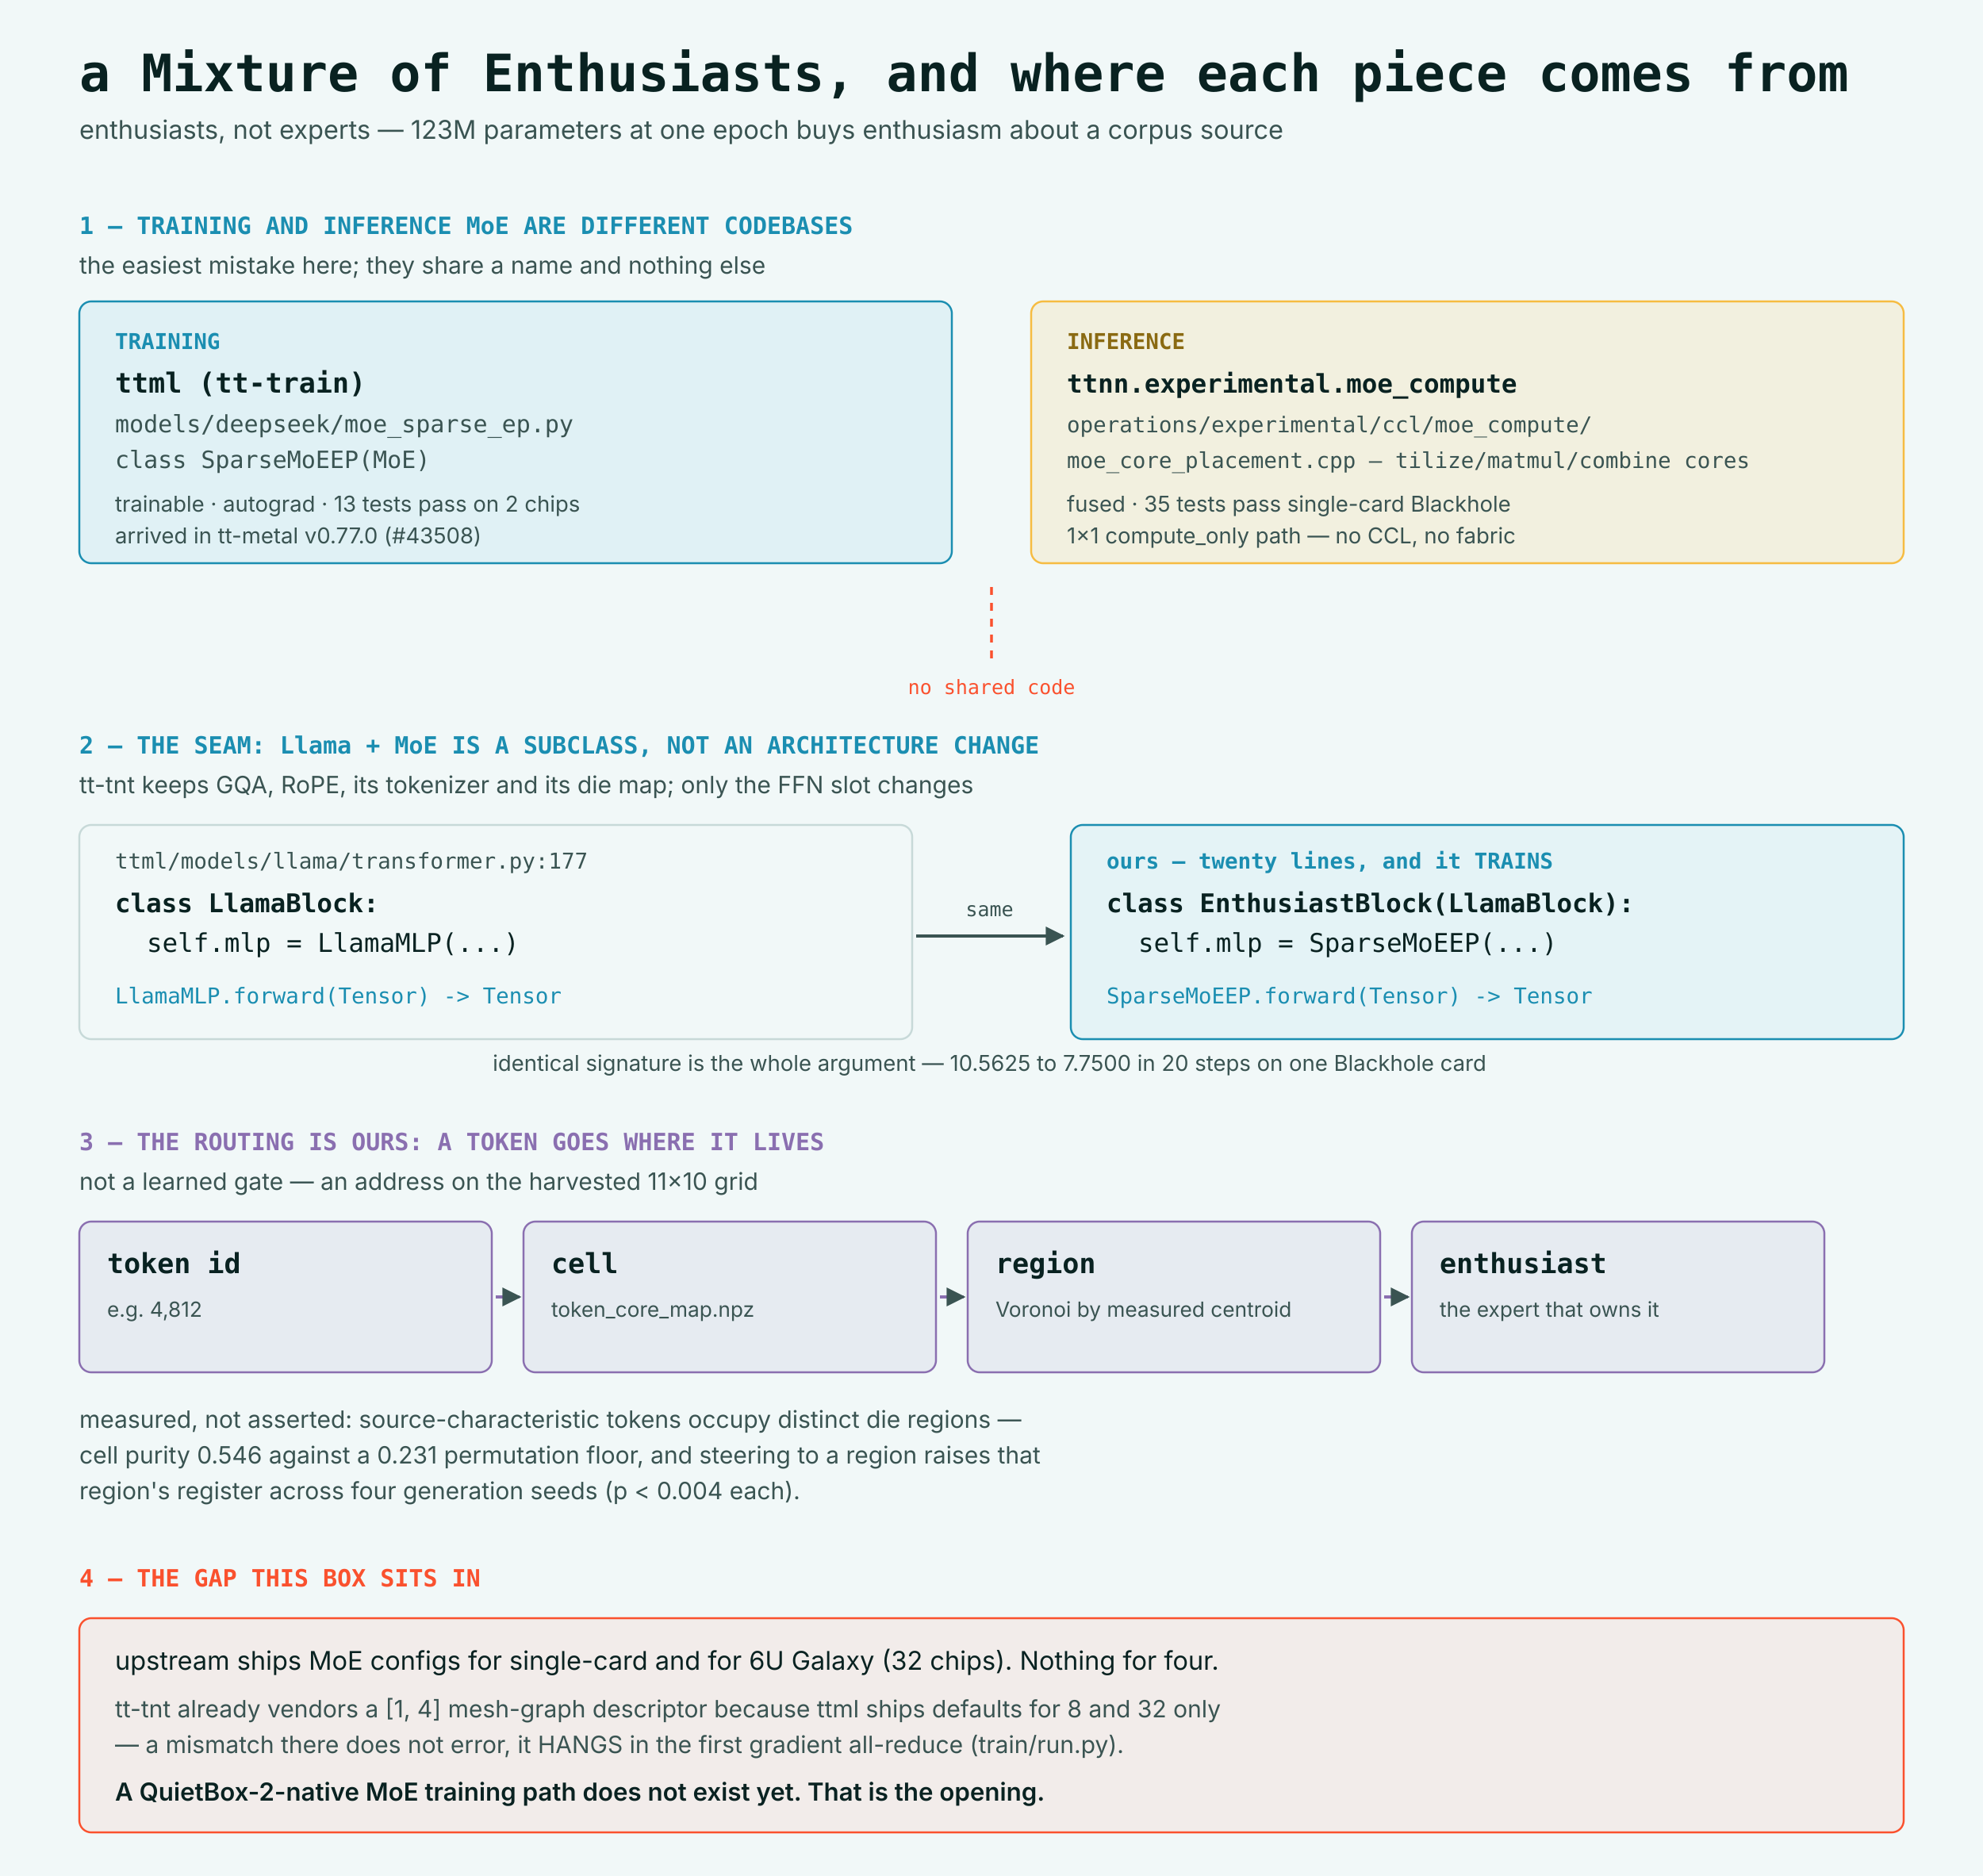
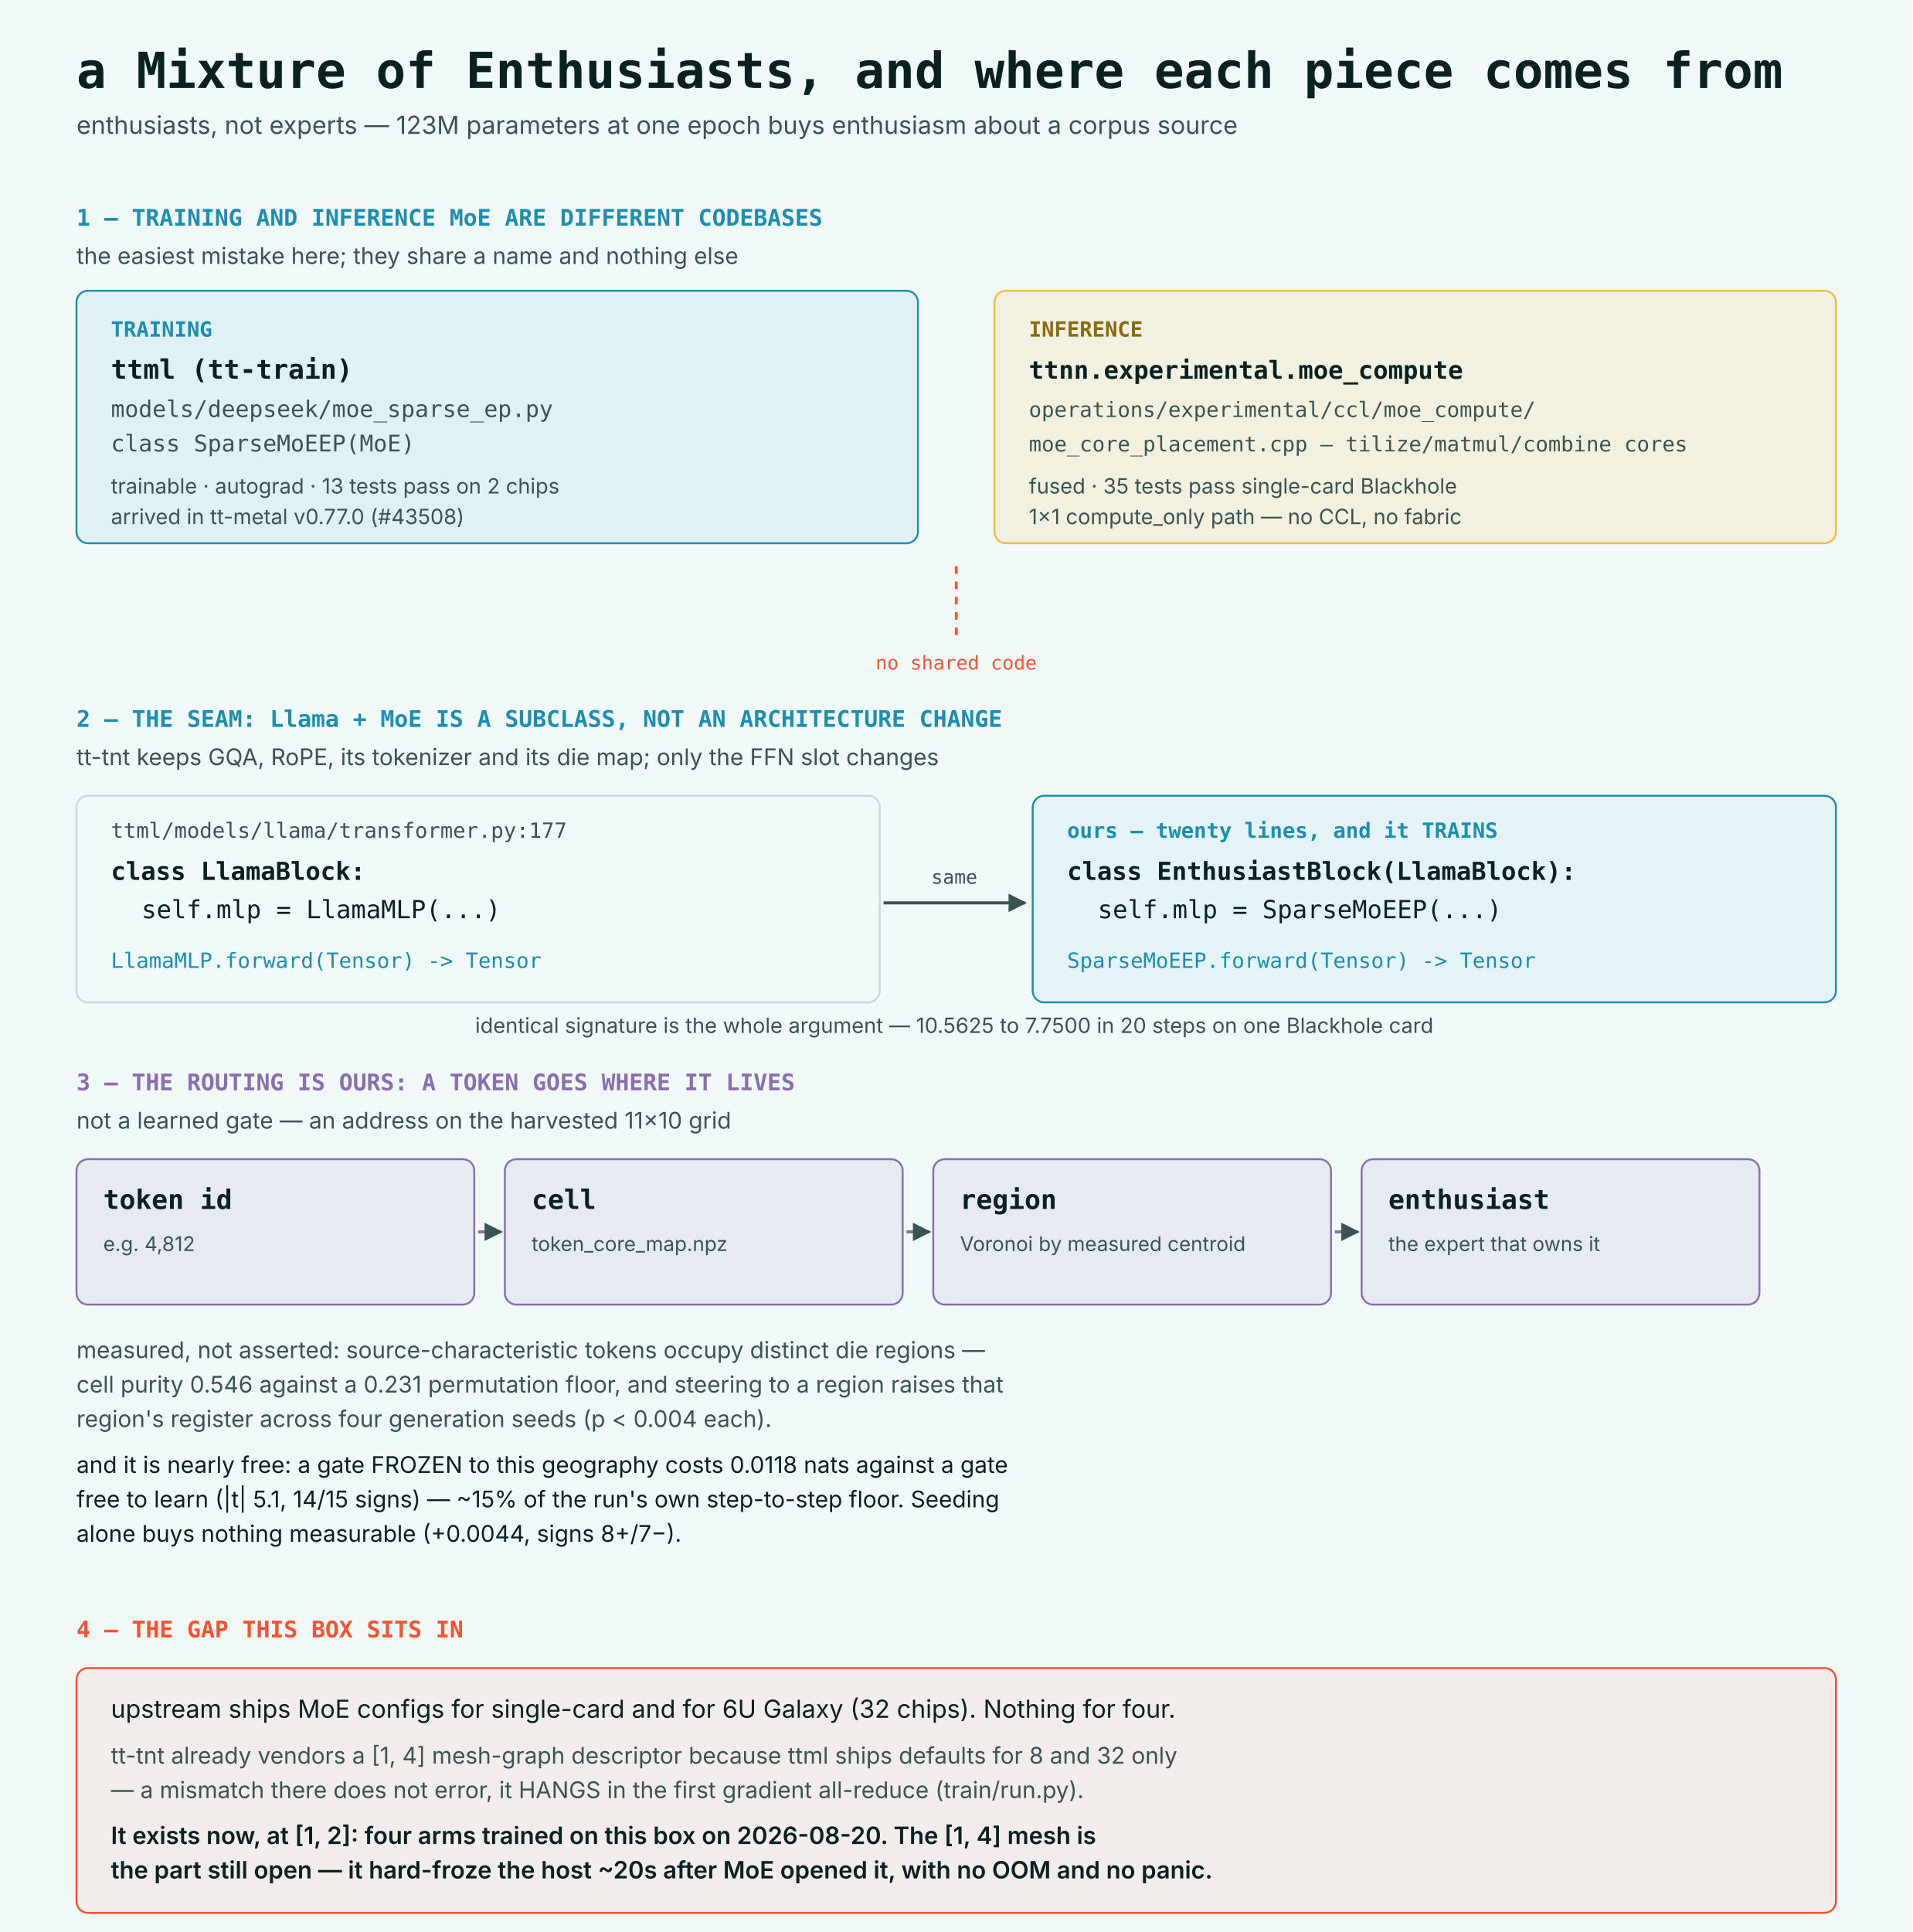
- <svg xmlns="http://www.w3.org/2000/svg" viewBox="0 0 1000 946" width="1000" height="946" role="img" aria-label="where a Mixture of Enthusiasts comes from">
+ <svg xmlns="http://www.w3.org/2000/svg" viewBox="0 0 1000 1010" width="1000" height="1010" role="img" aria-label="where a Mixture of Enthusiasts comes from">
  <defs>
    <marker id="a" viewBox="0 0 10 10" refX="9" refY="5" markerWidth="6" markerHeight="6" orient="auto">
      <path d="M0,0 L10,5 L0,10 z" fill="#3A5452" />
    </marker>
  </defs>
-   <rect width="1000" height="946" fill="#F1F8F8" />
+   <rect width="1000" height="1010" fill="#F1F8F8" />
  <text x="40" y="46" font-family="ui-monospace,'SF Mono',Menlo,Consolas,monospace" font-size="26" fill="#092221" text-anchor="start" font-weight="600">a Mixture of Enthusiasts, and where each piece comes from</text>
  <text x="40" y="70" font-family="'Helvetica Neue',Inter,system-ui,sans-serif" font-size="13" fill="#3A5452" text-anchor="start" font-weight="400">enthusiasts, not experts — 123M parameters at one epoch buys enthusiasm about a corpus source</text>
  <text x="40" y="118" font-family="ui-monospace,'SF Mono',Menlo,Consolas,monospace" font-size="12" fill="#1B8EB1" text-anchor="start" font-weight="600">1 — TRAINING AND INFERENCE MoE ARE DIFFERENT CODEBASES</text>
  <text x="40" y="138" font-family="'Helvetica Neue',Inter,system-ui,sans-serif" font-size="12" fill="#3A5452" text-anchor="start" font-weight="400">the easiest mistake here; they share a name and nothing else</text>
  <rect x="40" y="152" width="440" height="132" rx="6" fill="#74C5DF" fill-opacity="0.14" stroke="#1B8EB1" stroke-width="1" />
  <text x="58" y="176" font-family="ui-monospace,'SF Mono',Menlo,Consolas,monospace" font-size="11" fill="#1B8EB1" text-anchor="start" font-weight="600">TRAINING</text>
  <text x="58" y="198" font-family="ui-monospace,'SF Mono',Menlo,Consolas,monospace" font-size="14" fill="#092221" text-anchor="start" font-weight="600">ttml  (tt-train)</text>
  <text x="58" y="218" font-family="ui-monospace,'SF Mono',Menlo,Consolas,monospace" font-size="12" fill="#3A5452" text-anchor="start" font-weight="400">models/deepseek/moe_sparse_ep.py</text>
  <text x="58" y="236" font-family="ui-monospace,'SF Mono',Menlo,Consolas,monospace" font-size="12" fill="#3A5452" text-anchor="start" font-weight="400">class SparseMoEEP(MoE)</text>
  <text x="58" y="258" font-family="'Helvetica Neue',Inter,system-ui,sans-serif" font-size="11" fill="#3A5452" text-anchor="start" font-weight="400">trainable · autograd · 13 tests pass on 2 chips</text>
  <text x="58" y="274" font-family="'Helvetica Neue',Inter,system-ui,sans-serif" font-size="11" fill="#3A5452" text-anchor="start" font-weight="400">arrived in tt-metal v0.77.0 (#43508)</text>
  <rect x="520" y="152" width="440" height="132" rx="6" fill="#F6BC42" fill-opacity="0.14" stroke="#F6BC42" stroke-width="1" />
  <text x="538" y="176" font-family="ui-monospace,'SF Mono',Menlo,Consolas,monospace" font-size="11" fill="#8A6A12" text-anchor="start" font-weight="600">INFERENCE</text>
  <text x="538" y="198" font-family="ui-monospace,'SF Mono',Menlo,Consolas,monospace" font-size="13" fill="#092221" text-anchor="start" font-weight="600">ttnn.experimental.moe_compute</text>
  <text x="538" y="218" font-family="ui-monospace,'SF Mono',Menlo,Consolas,monospace" font-size="11" fill="#3A5452" text-anchor="start" font-weight="400">operations/experimental/ccl/moe_compute/</text>
  <text x="538" y="236" font-family="ui-monospace,'SF Mono',Menlo,Consolas,monospace" font-size="11" fill="#3A5452" text-anchor="start" font-weight="400">moe_core_placement.cpp — tilize/matmul/combine cores</text>
  <text x="538" y="258" font-family="'Helvetica Neue',Inter,system-ui,sans-serif" font-size="11" fill="#3A5452" text-anchor="start" font-weight="400">fused · 35 tests pass single-card Blackhole</text>
  <text x="538" y="274" font-family="'Helvetica Neue',Inter,system-ui,sans-serif" font-size="11" fill="#3A5452" text-anchor="start" font-weight="400">1×1 compute_only path — no CCL, no fabric</text>
  <text x="500" y="350" font-family="ui-monospace,'SF Mono',Menlo,Consolas,monospace" font-size="10" fill="#FA512E" text-anchor="middle" font-weight="400">no shared code</text>
  <path d="M500,296 L500,336" stroke="#FA512E" stroke-width="1.4" stroke-dasharray="4 4" fill="none" />
  <text x="40" y="380" font-family="ui-monospace,'SF Mono',Menlo,Consolas,monospace" font-size="12" fill="#1B8EB1" text-anchor="start" font-weight="600">2 — THE SEAM: Llama + MoE IS A SUBCLASS, NOT AN ARCHITECTURE CHANGE</text>
  <text x="40" y="400" font-family="'Helvetica Neue',Inter,system-ui,sans-serif" font-size="12" fill="#3A5452" text-anchor="start" font-weight="400">tt-tnt keeps GQA, RoPE, its tokenizer and its die map; only the FFN slot changes</text>
  <rect x="40" y="416" width="420" height="108" rx="6" fill="#F1F8F8" fill-opacity="1.0" stroke="#C7D9D8" stroke-width="1" />
  <text x="58" y="438" font-family="ui-monospace,'SF Mono',Menlo,Consolas,monospace" font-size="11" fill="#3A5452" text-anchor="start" font-weight="400">ttml/models/llama/transformer.py:177</text>
  <text x="58" y="460" font-family="ui-monospace,'SF Mono',Menlo,Consolas,monospace" font-size="13" fill="#092221" text-anchor="start" font-weight="600">class LlamaBlock:</text>
  <text x="74" y="480" font-family="ui-monospace,'SF Mono',Menlo,Consolas,monospace" font-size="13" fill="#092221" text-anchor="start" font-weight="400">self.mlp = LlamaMLP(...)</text>
  <text x="58" y="506" font-family="ui-monospace,'SF Mono',Menlo,Consolas,monospace" font-size="11" fill="#1B8EB1" text-anchor="start" font-weight="400">LlamaMLP.forward(Tensor) -&gt; Tensor</text>
  <rect x="540" y="416" width="420" height="108" rx="6" fill="#74C5DF" fill-opacity="0.1" stroke="#1B8EB1" stroke-width="1" />
  <text x="558" y="438" font-family="ui-monospace,'SF Mono',Menlo,Consolas,monospace" font-size="11" fill="#1B8EB1" text-anchor="start" font-weight="600">ours — twenty lines, and it TRAINS</text>
  <text x="558" y="460" font-family="ui-monospace,'SF Mono',Menlo,Consolas,monospace" font-size="13" fill="#092221" text-anchor="start" font-weight="600">class EnthusiastBlock(LlamaBlock):</text>
  <text x="574" y="480" font-family="ui-monospace,'SF Mono',Menlo,Consolas,monospace" font-size="13" fill="#092221" text-anchor="start" font-weight="400">self.mlp = SparseMoEEP(...)</text>
  <text x="558" y="506" font-family="ui-monospace,'SF Mono',Menlo,Consolas,monospace" font-size="11" fill="#1B8EB1" text-anchor="start" font-weight="400">SparseMoEEP.forward(Tensor) -&gt; Tensor</text>
  <path d="M462,472 L536,472" stroke="#3A5452" stroke-width="1.6" fill="none" marker-end="url(#a)" />
  <text x="499" y="462" font-family="ui-monospace,'SF Mono',Menlo,Consolas,monospace" font-size="10" fill="#3A5452" text-anchor="middle" font-weight="400">same</text>
  <text x="499" y="540" font-family="'Helvetica Neue',Inter,system-ui,sans-serif" font-size="11" fill="#3A5452" text-anchor="middle" font-weight="400">identical signature is the whole argument — 10.5625 to 7.7500 in 20 steps on one Blackhole card</text>
-   <text x="40" y="580" font-family="ui-monospace,'SF Mono',Menlo,Consolas,monospace" font-size="12" fill="#8A6FB0" text-anchor="start" font-weight="600">3 — THE ROUTING IS OURS: A TOKEN GOES WHERE IT LIVES</text>
-   <text x="40" y="600" font-family="'Helvetica Neue',Inter,system-ui,sans-serif" font-size="12" fill="#3A5452" text-anchor="start" font-weight="400">not a learned gate — an address on the harvested 11×10 grid</text>
-   <rect x="40" y="616" width="208" height="76" rx="6" fill="#8A6FB0" fill-opacity="0.1" stroke="#8A6FB0" stroke-width="1" />
-   <text x="54" y="642" font-family="ui-monospace,'SF Mono',Menlo,Consolas,monospace" font-size="14" fill="#092221" text-anchor="start" font-weight="600">token id</text>
-   <text x="54" y="664" font-family="'Helvetica Neue',Inter,system-ui,sans-serif" font-size="10.5" fill="#3A5452" text-anchor="start" font-weight="400">e.g. 4,812</text>
-   <path d="M250,654 L262,654" stroke="#8A6FB0" stroke-width="1.6" fill="none" marker-end="url(#a)" />
-   <rect x="264" y="616" width="208" height="76" rx="6" fill="#8A6FB0" fill-opacity="0.1" stroke="#8A6FB0" stroke-width="1" />
-   <text x="278" y="642" font-family="ui-monospace,'SF Mono',Menlo,Consolas,monospace" font-size="14" fill="#092221" text-anchor="start" font-weight="600">cell</text>
-   <text x="278" y="664" font-family="'Helvetica Neue',Inter,system-ui,sans-serif" font-size="10.5" fill="#3A5452" text-anchor="start" font-weight="400">token_core_map.npz</text>
-   <path d="M474,654 L486,654" stroke="#8A6FB0" stroke-width="1.6" fill="none" marker-end="url(#a)" />
-   <rect x="488" y="616" width="208" height="76" rx="6" fill="#8A6FB0" fill-opacity="0.1" stroke="#8A6FB0" stroke-width="1" />
-   <text x="502" y="642" font-family="ui-monospace,'SF Mono',Menlo,Consolas,monospace" font-size="14" fill="#092221" text-anchor="start" font-weight="600">region</text>
-   <text x="502" y="664" font-family="'Helvetica Neue',Inter,system-ui,sans-serif" font-size="10.5" fill="#3A5452" text-anchor="start" font-weight="400">Voronoi by measured centroid</text>
-   <path d="M698,654 L710,654" stroke="#8A6FB0" stroke-width="1.6" fill="none" marker-end="url(#a)" />
-   <rect x="712" y="616" width="208" height="76" rx="6" fill="#8A6FB0" fill-opacity="0.1" stroke="#8A6FB0" stroke-width="1" />
-   <text x="726" y="642" font-family="ui-monospace,'SF Mono',Menlo,Consolas,monospace" font-size="14" fill="#092221" text-anchor="start" font-weight="600">enthusiast</text>
-   <text x="726" y="664" font-family="'Helvetica Neue',Inter,system-ui,sans-serif" font-size="10.5" fill="#3A5452" text-anchor="start" font-weight="400">the expert that owns it</text>
-   <text x="40" y="720" font-family="'Helvetica Neue',Inter,system-ui,sans-serif" font-size="12" fill="#3A5452" text-anchor="start" font-weight="400">measured, not asserted: source-characteristic tokens occupy distinct die regions —</text>
-   <text x="40" y="738" font-family="'Helvetica Neue',Inter,system-ui,sans-serif" font-size="12" fill="#3A5452" text-anchor="start" font-weight="400">cell purity 0.546 against a 0.231 permutation floor, and steering to a region raises that</text>
-   <text x="40" y="756" font-family="'Helvetica Neue',Inter,system-ui,sans-serif" font-size="12" fill="#3A5452" text-anchor="start" font-weight="400">region's register across four generation seeds (p &lt; 0.004 each).</text>
-   <text x="40" y="800" font-family="ui-monospace,'SF Mono',Menlo,Consolas,monospace" font-size="12" fill="#FA512E" text-anchor="start" font-weight="600">4 — THE GAP THIS BOX SITS IN</text>
-   <rect x="40" y="816" width="920" height="108" rx="6" fill="#FA512E" fill-opacity="0.07" stroke="#FA512E" stroke-width="1" />
-   <text x="58" y="842" font-family="'Helvetica Neue',Inter,system-ui,sans-serif" font-size="13" fill="#092221" text-anchor="start" font-weight="400">upstream ships MoE configs for single-card and for 6U Galaxy (32 chips). Nothing for four.</text>
-   <text x="58" y="866" font-family="'Helvetica Neue',Inter,system-ui,sans-serif" font-size="12" fill="#3A5452" text-anchor="start" font-weight="400">tt-tnt already vendors a [1, 4] mesh-graph descriptor because ttml ships defaults for 8 and 32 only</text>
-   <text x="58" y="884" font-family="'Helvetica Neue',Inter,system-ui,sans-serif" font-size="12" fill="#3A5452" text-anchor="start" font-weight="400">— a mismatch there does not error, it HANGS in the first gradient all-reduce (train/run.py).</text>
-   <text x="58" y="908" font-family="'Helvetica Neue',Inter,system-ui,sans-serif" font-size="12.5" fill="#092221" text-anchor="start" font-weight="600">A QuietBox-2-native MoE training path does not exist yet. That is the opening.</text>
+   <text x="40" y="570" font-family="ui-monospace,'SF Mono',Menlo,Consolas,monospace" font-size="12" fill="#8A6FB0" text-anchor="start" font-weight="600">3 — THE ROUTING IS OURS: A TOKEN GOES WHERE IT LIVES</text>
+   <text x="40" y="590" font-family="'Helvetica Neue',Inter,system-ui,sans-serif" font-size="12" fill="#3A5452" text-anchor="start" font-weight="400">not a learned gate — an address on the harvested 11×10 grid</text>
+   <rect x="40" y="606" width="208" height="76" rx="6" fill="#8A6FB0" fill-opacity="0.1" stroke="#8A6FB0" stroke-width="1" />
+   <text x="54" y="632" font-family="ui-monospace,'SF Mono',Menlo,Consolas,monospace" font-size="14" fill="#092221" text-anchor="start" font-weight="600">token id</text>
+   <text x="54" y="654" font-family="'Helvetica Neue',Inter,system-ui,sans-serif" font-size="10.5" fill="#3A5452" text-anchor="start" font-weight="400">e.g. 4,812</text>
+   <path d="M250,644 L262,644" stroke="#8A6FB0" stroke-width="1.6" fill="none" marker-end="url(#a)" />
+   <rect x="264" y="606" width="208" height="76" rx="6" fill="#8A6FB0" fill-opacity="0.1" stroke="#8A6FB0" stroke-width="1" />
+   <text x="278" y="632" font-family="ui-monospace,'SF Mono',Menlo,Consolas,monospace" font-size="14" fill="#092221" text-anchor="start" font-weight="600">cell</text>
+   <text x="278" y="654" font-family="'Helvetica Neue',Inter,system-ui,sans-serif" font-size="10.5" fill="#3A5452" text-anchor="start" font-weight="400">token_core_map.npz</text>
+   <path d="M474,644 L486,644" stroke="#8A6FB0" stroke-width="1.6" fill="none" marker-end="url(#a)" />
+   <rect x="488" y="606" width="208" height="76" rx="6" fill="#8A6FB0" fill-opacity="0.1" stroke="#8A6FB0" stroke-width="1" />
+   <text x="502" y="632" font-family="ui-monospace,'SF Mono',Menlo,Consolas,monospace" font-size="14" fill="#092221" text-anchor="start" font-weight="600">region</text>
+   <text x="502" y="654" font-family="'Helvetica Neue',Inter,system-ui,sans-serif" font-size="10.5" fill="#3A5452" text-anchor="start" font-weight="400">Voronoi by measured centroid</text>
+   <path d="M698,644 L710,644" stroke="#8A6FB0" stroke-width="1.6" fill="none" marker-end="url(#a)" />
+   <rect x="712" y="606" width="208" height="76" rx="6" fill="#8A6FB0" fill-opacity="0.1" stroke="#8A6FB0" stroke-width="1" />
+   <text x="726" y="632" font-family="ui-monospace,'SF Mono',Menlo,Consolas,monospace" font-size="14" fill="#092221" text-anchor="start" font-weight="600">enthusiast</text>
+   <text x="726" y="654" font-family="'Helvetica Neue',Inter,system-ui,sans-serif" font-size="10.5" fill="#3A5452" text-anchor="start" font-weight="400">the expert that owns it</text>
+   <text x="40" y="710" font-family="'Helvetica Neue',Inter,system-ui,sans-serif" font-size="12" fill="#3A5452" text-anchor="start" font-weight="400">measured, not asserted: source-characteristic tokens occupy distinct die regions —</text>
+   <text x="40" y="728" font-family="'Helvetica Neue',Inter,system-ui,sans-serif" font-size="12" fill="#3A5452" text-anchor="start" font-weight="400">cell purity 0.546 against a 0.231 permutation floor, and steering to a region raises that</text>
+   <text x="40" y="746" font-family="'Helvetica Neue',Inter,system-ui,sans-serif" font-size="12" fill="#3A5452" text-anchor="start" font-weight="400">region's register across four generation seeds (p &lt; 0.004 each).</text>
+   <text x="40" y="770" font-family="'Helvetica Neue',Inter,system-ui,sans-serif" font-size="12" fill="#092221" text-anchor="start" font-weight="400">and it is nearly free: a gate FROZEN to this geography costs 0.0118 nats against a gate</text>
+   <text x="40" y="788" font-family="'Helvetica Neue',Inter,system-ui,sans-serif" font-size="12" fill="#092221" text-anchor="start" font-weight="400">free to learn (|t| 5.1, 14/15 signs) — ~15% of the run's own step-to-step floor. Seeding</text>
+   <text x="40" y="806" font-family="'Helvetica Neue',Inter,system-ui,sans-serif" font-size="12" fill="#092221" text-anchor="start" font-weight="400">alone buys nothing measurable (+0.0044, signs 8+/7−).</text>
+   <text x="40" y="856" font-family="ui-monospace,'SF Mono',Menlo,Consolas,monospace" font-size="12" fill="#FA512E" text-anchor="start" font-weight="600">4 — THE GAP THIS BOX SITS IN</text>
+   <rect x="40" y="872" width="920" height="128" rx="6" fill="#FA512E" fill-opacity="0.07" stroke="#FA512E" stroke-width="1" />
+   <text x="58" y="898" font-family="'Helvetica Neue',Inter,system-ui,sans-serif" font-size="13" fill="#092221" text-anchor="start" font-weight="400">upstream ships MoE configs for single-card and for 6U Galaxy (32 chips). Nothing for four.</text>
+   <text x="58" y="922" font-family="'Helvetica Neue',Inter,system-ui,sans-serif" font-size="12" fill="#3A5452" text-anchor="start" font-weight="400">tt-tnt already vendors a [1, 4] mesh-graph descriptor because ttml ships defaults for 8 and 32 only</text>
+   <text x="58" y="940" font-family="'Helvetica Neue',Inter,system-ui,sans-serif" font-size="12" fill="#3A5452" text-anchor="start" font-weight="400">— a mismatch there does not error, it HANGS in the first gradient all-reduce (train/run.py).</text>
+   <text x="58" y="964" font-family="'Helvetica Neue',Inter,system-ui,sans-serif" font-size="12.5" fill="#092221" text-anchor="start" font-weight="600">It exists now, at [1, 2]: four arms trained on this box on 2026-08-20. The [1, 4] mesh is</text>
+   <text x="58" y="982" font-family="'Helvetica Neue',Inter,system-ui,sans-serif" font-size="12.5" fill="#092221" text-anchor="start" font-weight="600">the part still open — it hard-froze the host ~20s after MoE opened it, with no OOM and no panic.</text>
</svg>
